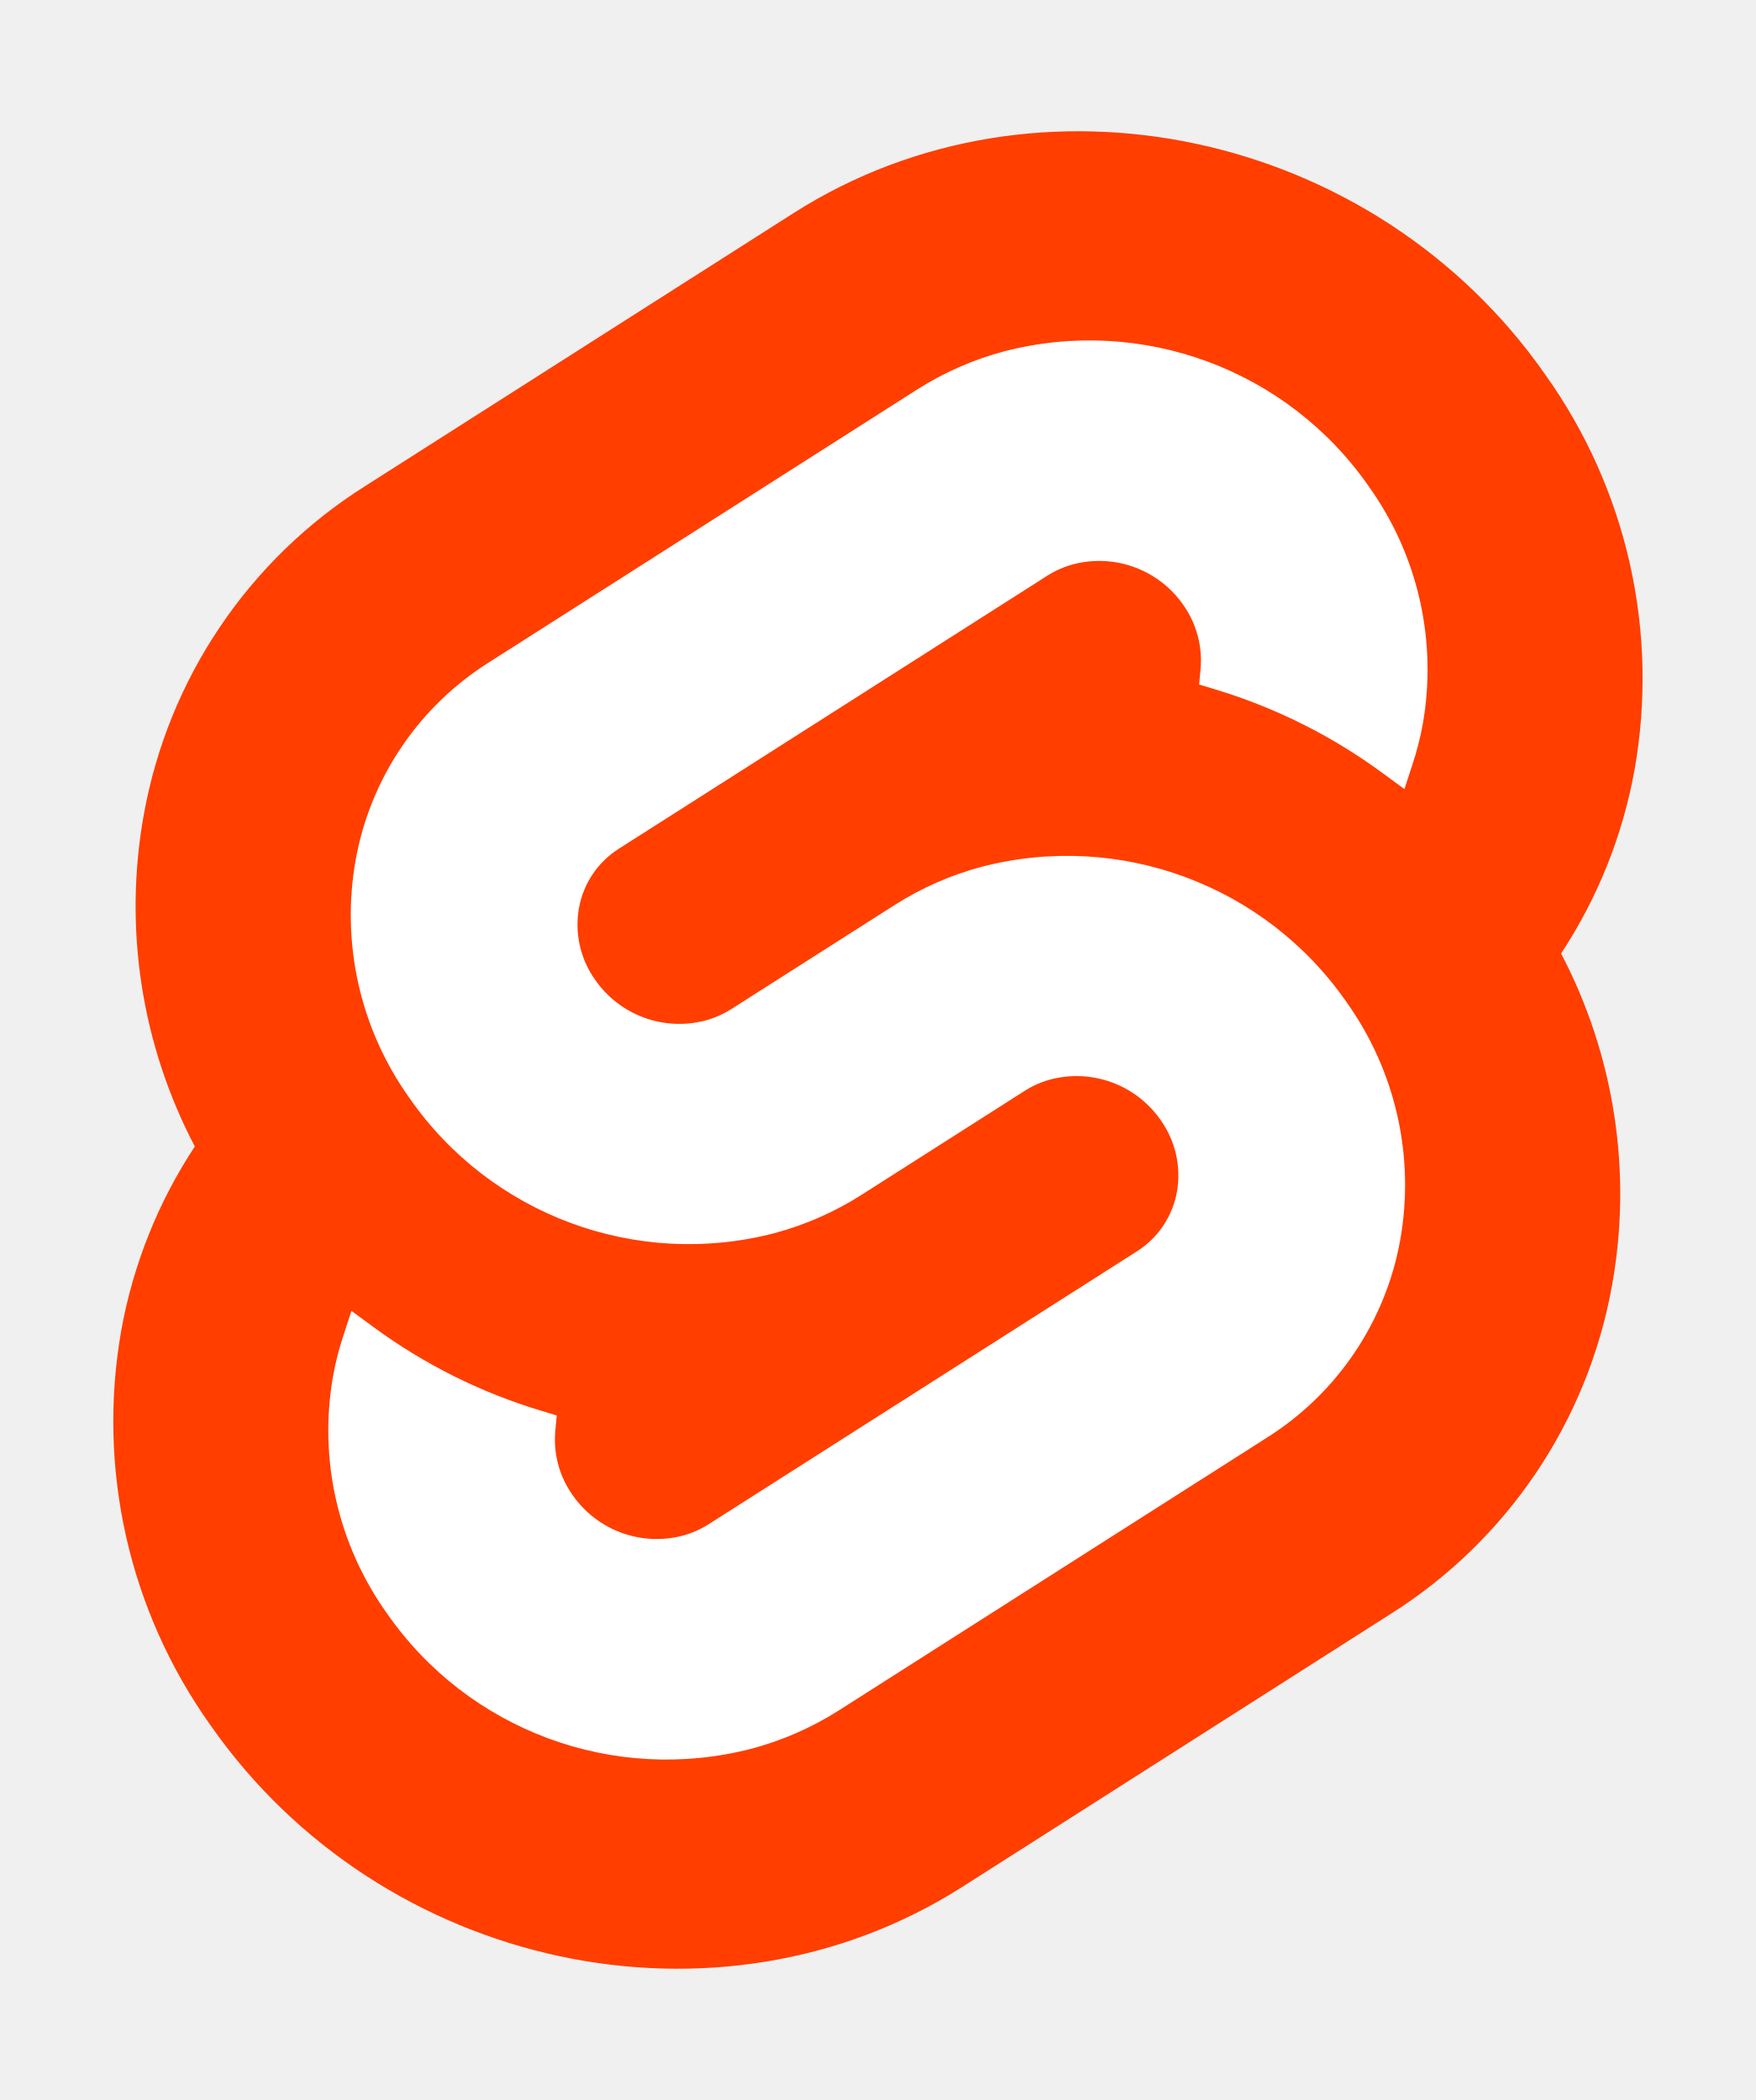
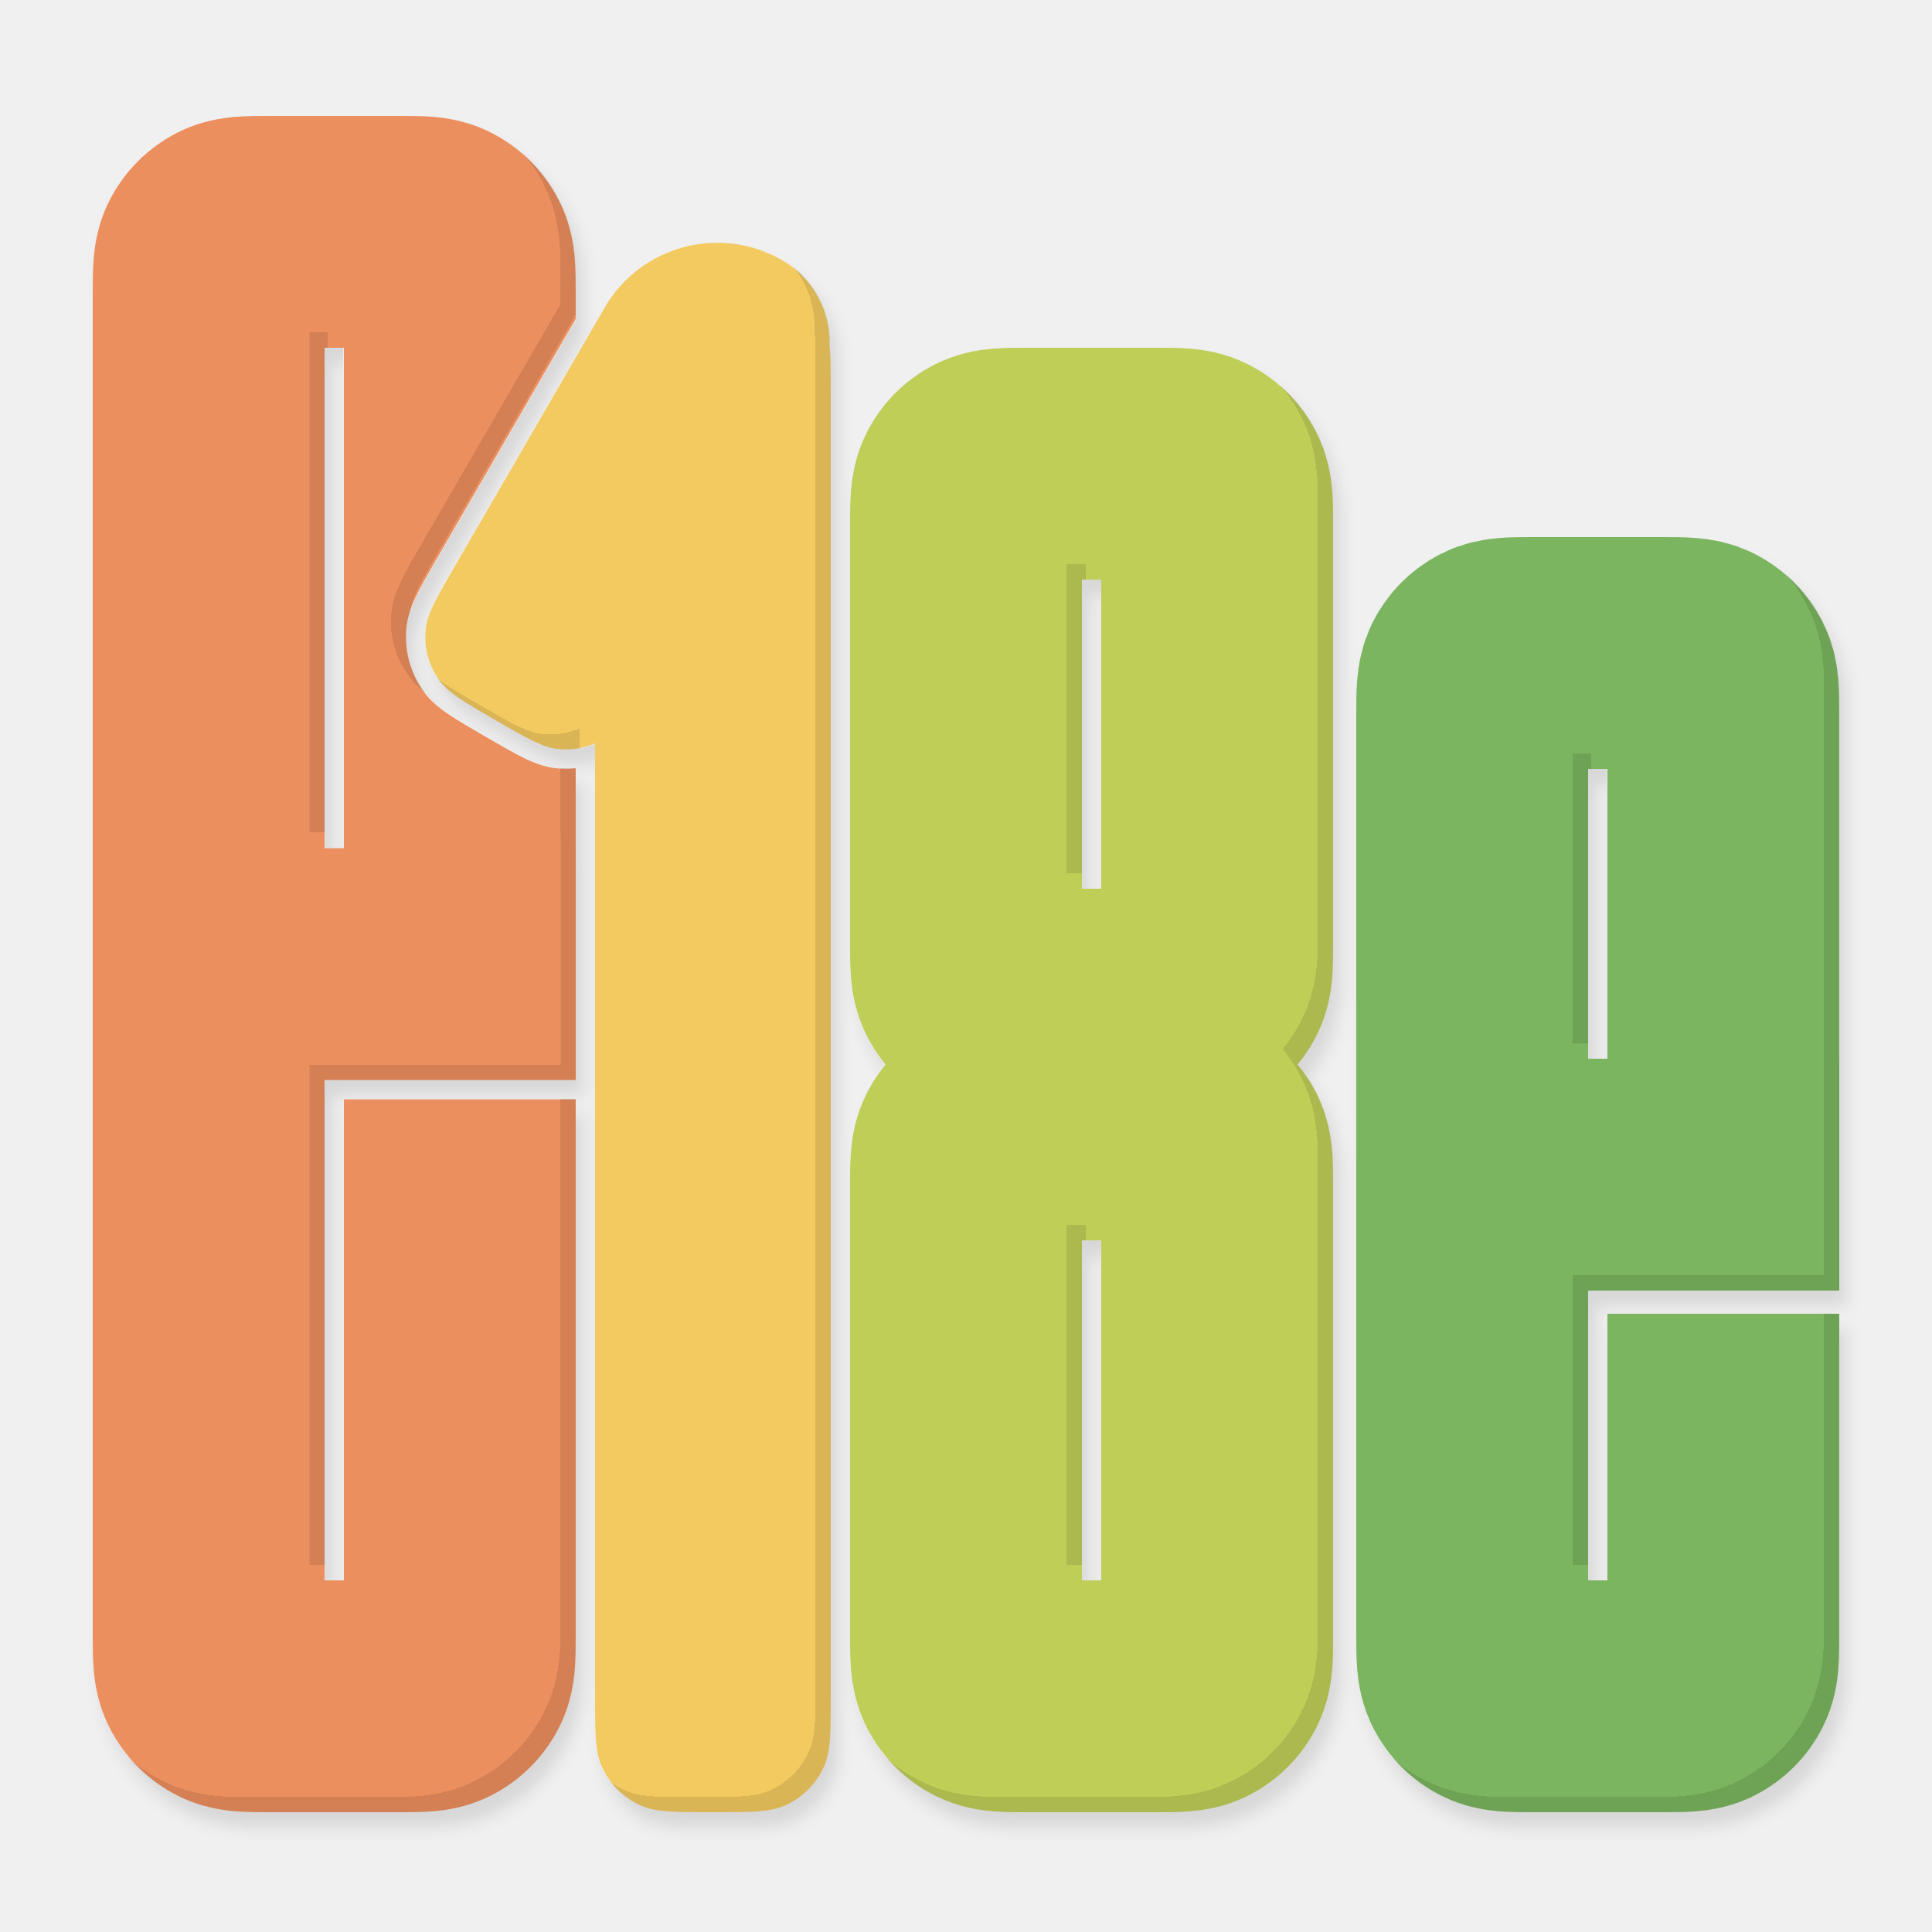
- <svg xmlns="http://www.w3.org/2000/svg" width="107" height="128" viewBox="0 0 107 128">
-   <path d="M94.157 22.819c-10.4-14.885-30.94-19.297-45.792-9.835L22.282 29.608A29.92 29.92 0 0 0 8.764 49.65a31.5 31.5 0 0 0 3.108 20.231 30 30 0 0 0-4.477 11.183 31.9 31.9 0 0 0 5.448 24.116c10.402 14.887 30.942 19.297 45.791 9.835l26.083-16.624A29.92 29.92 0 0 0 98.235 78.35a31.53 31.53 0 0 0-3.105-20.232 30 30 0 0 0 4.474-11.182 31.88 31.88 0 0 0-5.447-24.116" style="fill:#ff3e00" />
-   <path d="M45.817 106.582a20.72 20.72 0 0 1-22.237-8.243 19.17 19.17 0 0 1-3.277-14.503 18 18 0 0 1 .624-2.435l.49-1.498 1.337.981a33.6 33.6 0 0 0 10.203 5.098l.97.294-.09.968a5.85 5.85 0 0 0 1.052 3.878 6.24 6.24 0 0 0 6.695 2.485 5.8 5.8 0 0 0 1.603-.704L69.27 76.28a5.43 5.43 0 0 0 2.45-3.631 5.8 5.8 0 0 0-.987-4.371 6.24 6.24 0 0 0-6.698-2.487 5.7 5.7 0 0 0-1.6.704l-9.953 6.345a19 19 0 0 1-5.296 2.326 20.72 20.72 0 0 1-22.237-8.243 19.17 19.17 0 0 1-3.277-14.502 17.99 17.99 0 0 1 8.13-12.052l26.081-16.623a19 19 0 0 1 5.3-2.329 20.72 20.72 0 0 1 22.237 8.243 19.17 19.17 0 0 1 3.277 14.503 18 18 0 0 1-.624 2.435l-.49 1.498-1.337-.98a33.6 33.6 0 0 0-10.203-5.1l-.97-.294.09-.968a5.86 5.86 0 0 0-1.052-3.878 6.24 6.24 0 0 0-6.696-2.485 5.8 5.8 0 0 0-1.602.704L37.73 51.72a5.42 5.42 0 0 0-2.449 3.63 5.79 5.79 0 0 0 .986 4.372 6.24 6.24 0 0 0 6.698 2.486 5.8 5.8 0 0 0 1.602-.704l9.952-6.342a19 19 0 0 1 5.295-2.328 20.72 20.72 0 0 1 22.237 8.242 19.17 19.17 0 0 1 3.277 14.503 18 18 0 0 1-8.13 12.053l-26.081 16.622a19 19 0 0 1-5.3 2.328" style="fill:#fff" />
+ <svg xmlns="http://www.w3.org/2000/svg" width="500" height="500" viewBox="0 0 500 500" fill="none">
+   <g filter="url(#filter0_di_29_99)">
+     <path d="M445.988 304V185C445.988 179.4 445.988 176.6 444.898 174.461C443.94 172.579 442.41 171.049 440.528 170.09C438.389 169 435.589 169 429.988 169H397C391.4 169 388.6 169 386.46 170.09C384.579 171.049 383.049 172.579 382.09 174.461C381 176.6 381 179.4 381 185V304M445.988 304H476M445.988 304H381M445.988 340V423C445.988 428.601 445.988 431.401 444.898 433.54C443.94 435.422 442.41 436.952 440.528 437.911C438.389 439 435.589 439 429.988 439H397C391.4 439 388.6 439 386.46 437.911C384.579 436.952 383.049 435.422 382.09 433.54C381 431.401 381 428.601 381 423V304" stroke="#7BB560" stroke-width="60" />
+     <path d="M250 136C250 130.4 250 127.6 251.09 125.461C252.049 123.579 253.579 122.049 255.46 121.09C257.6 120 260.4 120 266 120H299C304.601 120 307.401 120 309.54 121.09C311.422 122.049 312.952 123.579 313.91 125.461C315 127.6 315 130.4 315 136V244C315 249.601 315 252.401 313.91 254.54C312.952 256.422 311.422 257.952 309.54 258.911C307.401 260 304.601 260 299 260H266C260.4 260 257.6 260 255.46 258.911C253.579 257.952 252.049 256.422 251.09 254.54C250 252.401 250 249.601 250 244V136Z" stroke="#BECE57" stroke-width="60" />
+     <path d="M250 307C250 301.4 250 298.6 251.09 296.461C252.049 294.579 253.579 293.049 255.46 292.09C257.6 291 260.4 291 266 291H299C304.601 291 307.401 291 309.54 292.09C311.422 293.049 312.952 294.579 313.91 296.461C315 298.6 315 301.4 315 307V423C315 428.601 315 431.401 313.91 433.54C312.952 435.422 311.422 436.952 309.54 437.911C307.401 439 304.601 439 299 439H266C260.4 439 257.6 439 255.46 437.911C253.579 436.952 252.049 435.422 251.09 433.54C250 431.401 250 428.601 250 423V307Z" stroke="#BECE57" stroke-width="60" />
+     <path d="M202.493 67.379C186.401 58.054 165.797 63.54 156.472 79.632L117.65 146.624C112.971 154.699 110.632 158.736 110.183 162.698C109.642 167.466 110.919 172.262 113.759 176.13C116.119 179.344 120.156 181.684 128.23 186.363C136.305 191.042 140.342 193.382 144.305 193.831C147.631 194.208 150.971 193.7 154 192.394V438.501C154 448.289 154 453.183 155.677 457.016C157.693 461.626 161.374 465.308 165.985 467.324C169.818 469.001 174.712 469.001 184.5 469.001C194.289 469.001 199.183 469.001 203.015 467.324C207.626 465.308 211.307 461.626 213.324 457.016C215 453.183 215 448.289 215 438.501V101.757C215 96.297 215 92.476 214.686 89.516C215.021 80.746 210.616 72.086 202.493 67.379Z" fill="#F2CA60" />
+     <path fill-rule="evenodd" clip-rule="evenodd" d="M69.472 30C67.177 29.999 63.928 29.996 60.99 30.236C57.467 30.524 51.844 31.301 45.841 34.36C38.314 38.195 32.195 44.314 28.36 51.841C25.301 57.844 24.524 63.467 24.236 66.99C23.996 69.928 23.999 73.177 24 75.472L24 423.529C23.999 425.824 23.996 429.073 24.236 432.011C24.524 435.534 25.301 441.157 28.36 447.16C32.195 454.687 38.314 460.806 45.841 464.641C51.844 467.7 57.467 468.477 60.99 468.765C63.928 469.005 67.176 469.002 69.471 469.001H103.518C105.813 469.002 109.061 469.005 111.999 468.765C115.522 468.477 121.145 467.7 127.148 464.641C134.675 460.806 140.794 454.687 144.629 447.16C147.688 441.157 148.465 435.534 148.753 432.011C148.993 429.073 148.99 425.825 148.989 423.53L148.988 284.501H88.989V409.001H84.001V279.501H149.001V219.501H148.988V198.818C147.256 199.002 145.497 198.998 143.741 198.799C140.958 198.483 138.373 197.521 135.618 196.177C132.943 194.873 129.785 193.043 125.884 190.782L125.562 190.596C121.662 188.335 118.504 186.506 116.042 184.833C113.506 183.111 111.386 181.347 109.728 179.089C106.144 174.207 104.532 168.153 105.215 162.135C105.53 159.351 106.493 156.767 107.836 154.012C109.141 151.336 110.971 148.179 113.231 144.278L148.988 82.573L148.989 75.472C148.99 73.177 148.993 69.928 148.753 66.99C148.465 63.467 147.688 57.844 144.629 51.841C140.794 44.314 134.675 38.195 127.148 34.36C121.145 31.301 115.522 30.524 111.999 30.236C109.061 29.996 105.812 29.999 103.517 30L69.472 30ZM88.989 219.501H84.001V90.001H88.989V219.501Z" fill="#EC8F5E" />
+   </g>
+   <defs>
+     <filter id="filter0_di_29_99" x="22" y="30" width="460" height="447.001" filterUnits="userSpaceOnUse" color-interpolation-filters="sRGB">
+       <feFlood flood-opacity="0" result="BackgroundImageFix" />
+       <feColorMatrix in="SourceAlpha" type="matrix" values="0 0 0 0 0 0 0 0 0 0 0 0 0 0 0 0 0 0 127 0" result="hardAlpha" />
+       <feOffset dx="2" dy="4" />
+       <feGaussianBlur stdDeviation="2" />
+       <feComposite in2="hardAlpha" operator="out" />
+       <feColorMatrix type="matrix" values="0 0 0 0 0 0 0 0 0 0 0 0 0 0 0 0 0 0 0.1 0" />
+       <feBlend mode="normal" in2="BackgroundImageFix" result="effect1_dropShadow_29_99" />
+       <feBlend mode="normal" in="SourceGraphic" in2="effect1_dropShadow_29_99" result="shape" />
+       <feColorMatrix in="SourceAlpha" type="matrix" values="0 0 0 0 0 0 0 0 0 0 0 0 0 0 0 0 0 0 127 0" result="hardAlpha" />
+       <feOffset dx="-4" dy="-4" />
+       <feComposite in2="hardAlpha" operator="arithmetic" k2="-1" k3="1" />
+       <feColorMatrix type="matrix" values="0 0 0 0 0 0 0 0 0 0 0 0 0 0 0 0 0 0 0.1 0" />
+       <feBlend mode="normal" in2="shape" result="effect2_innerShadow_29_99" />
+     </filter>
+   </defs>
</svg>
